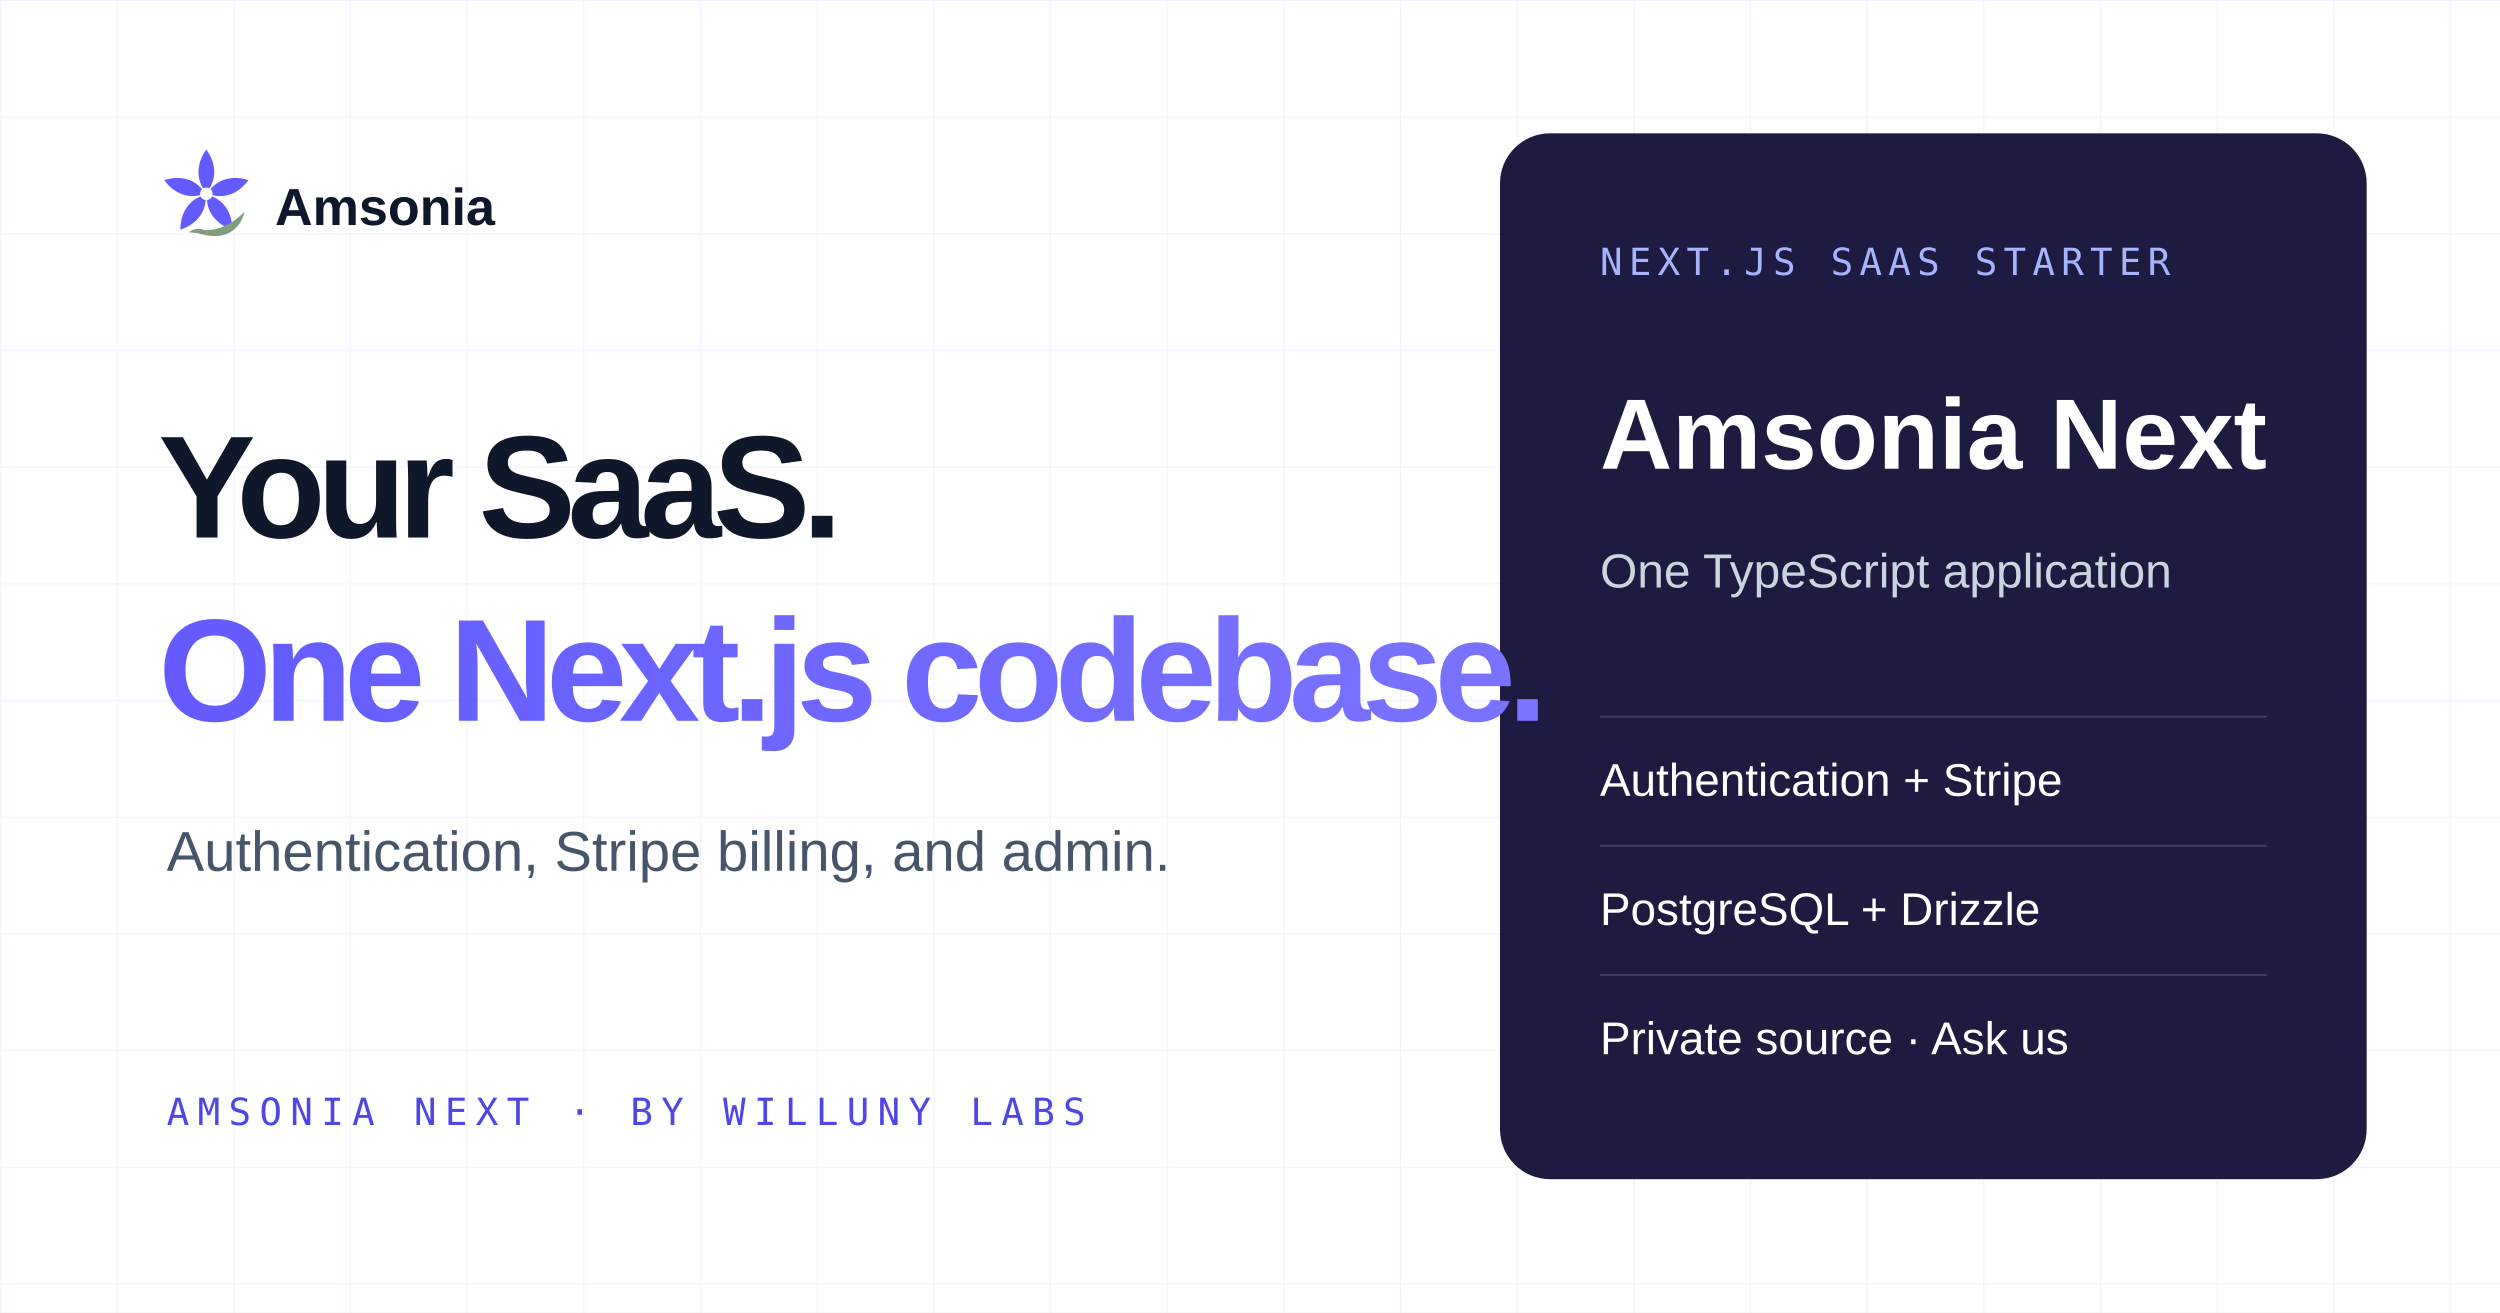
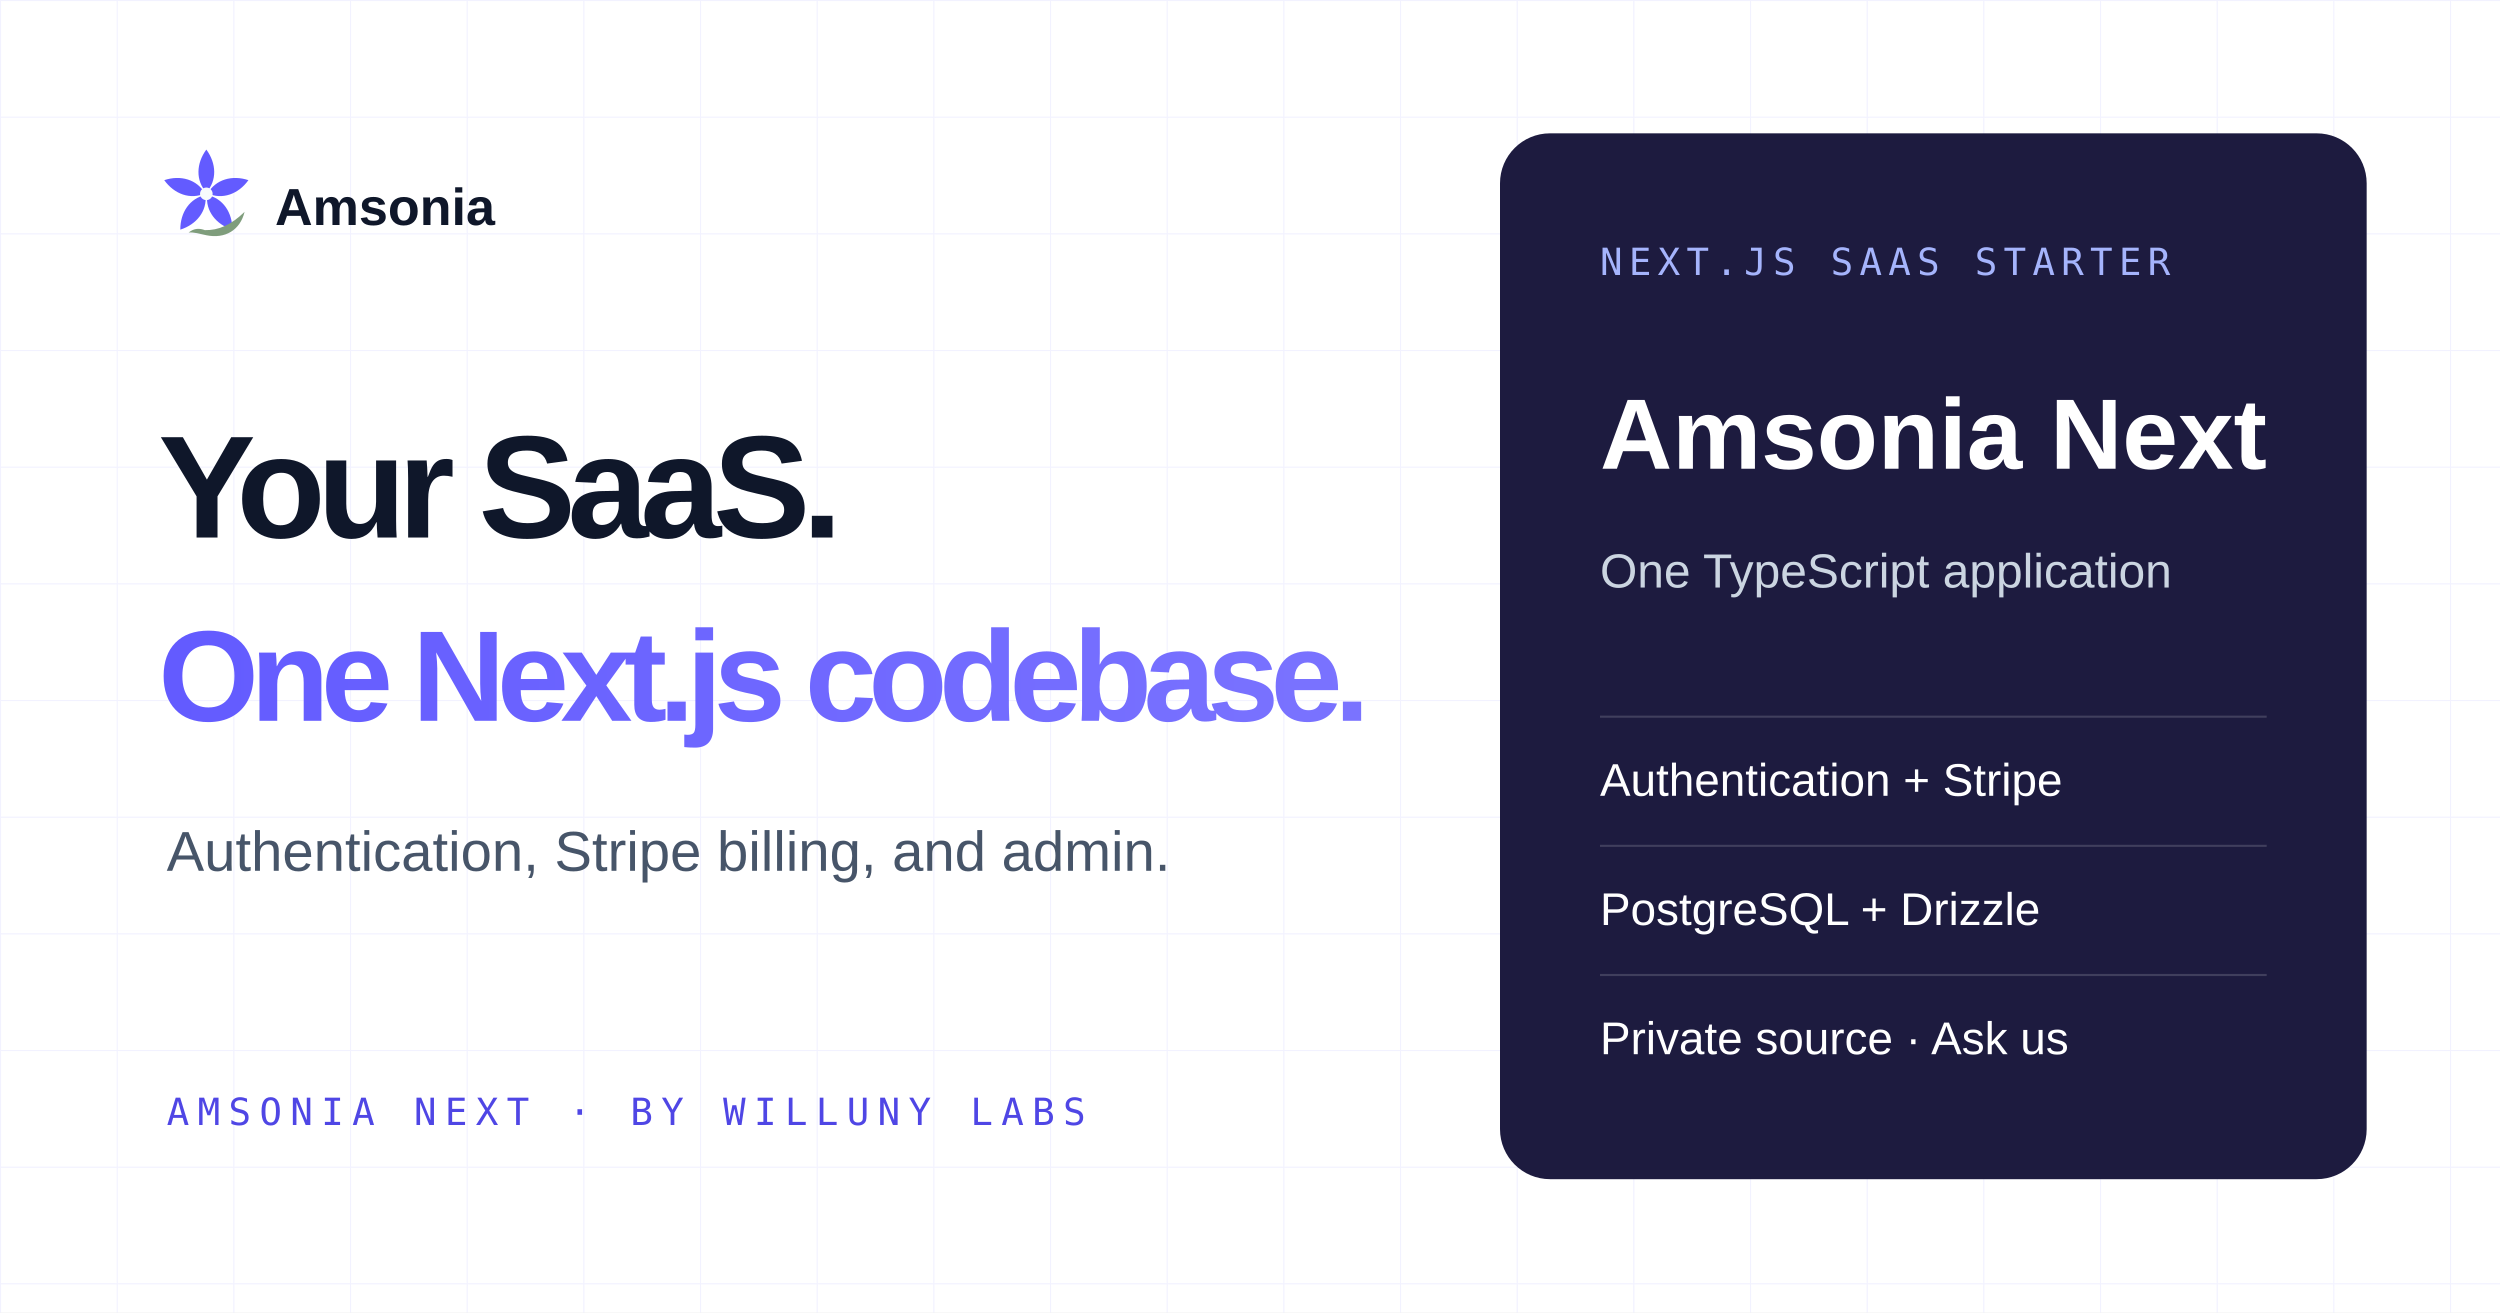
<svg xmlns="http://www.w3.org/2000/svg" width="1200" height="630" viewBox="0 0 1200 630" role="img" aria-label="Amsonia — Next.js SaaS Starter">
  <defs>
    <linearGradient id="brand" x1="0" y1="0" x2="1" y2="0">
      <stop offset="0" stop-color="#635bff" />
      <stop offset="1" stop-color="#7a73ff" />
    </linearGradient>
    <pattern id="grid" width="56" height="56" patternUnits="userSpaceOnUse">
      <path d="M56 0H0V56" fill="none" stroke="#635bff" stroke-opacity=".08" />
    </pattern>
  </defs>
  <rect width="1200" height="630" fill="#ffffff" />
  <rect width="1200" height="630" fill="url(#grid)" />
  <rect x="720" y="64" width="416" height="502" rx="24" fill="#1d1b3f" />
  <g transform="translate(76 70) scale(.72)">
    <g fill="#635bff">
      <path d="M32 31C24.8 23.2 25.2 11.7 32 2.5C38.8 11.7 39.2 23.2 32 31Z" />
      <path d="M32 31C24.8 23.2 25.2 11.7 32 2.5C38.8 11.7 39.2 23.2 32 31Z" transform="rotate(72 32 32)" />
      <path d="M32 31C24.8 23.2 25.2 11.7 32 2.5C38.8 11.7 39.2 23.2 32 31Z" transform="rotate(144 32 32)" />
      <path d="M32 31C24.8 23.2 25.2 11.7 32 2.5C38.8 11.7 39.2 23.2 32 31Z" transform="rotate(216 32 32)" />
      <path d="M32 31C24.8 23.2 25.2 11.7 32 2.5C38.8 11.7 39.2 23.2 32 31Z" transform="rotate(288 32 32)" />
    </g>
    <path d="M31 56.2C40.2 56.4 48.6 52.7 57.5 44C54.6 56.2 44.5 62.2 32 59.6C27.4 58.6 23.8 57.5 20.2 57.8C23.9 54.8 27.5 54.9 31 56.2Z" fill="#7f9d7c" />
    <circle cx="32" cy="32" r="4.2" fill="#f8fafc" />
  </g>
  <text x="132" y="108" fill="#0f172a" font-family="Arial, sans-serif" font-size="25" font-weight="700">Amsonia</text>
  <text x="76" y="258" fill="#0f172a" font-family="Arial, sans-serif" font-size="70" font-weight="700" letter-spacing="-4">Your SaaS.</text>
-   <text x="76" y="346" fill="url(#brand)" font-family="Arial, sans-serif" font-size="70" font-weight="700" letter-spacing="-4">One Next.js codebase.</text>
+   <text x="76" y="346" fill="url(#brand)" font-family="Arial, sans-serif" font-size="62" font-weight="700" letter-spacing="-4">One Next.js codebase.</text>
  <text x="80" y="418" fill="#475569" font-family="Arial, sans-serif" font-size="27">Authentication, Stripe billing, and admin.</text>
  <text x="80" y="540" fill="#4f46e5" font-family="monospace" font-size="18" letter-spacing="4">AMSONIA NEXT · BY WILLUNY LABS</text>
  <text x="768" y="132" fill="#a5b4fc" font-family="monospace" font-size="18" letter-spacing="3">NEXT.JS SAAS STARTER</text>
  <text x="768" y="225" fill="#ffffff" font-family="Arial, sans-serif" font-size="48" font-weight="700">Amsonia Next</text>
  <text x="768" y="282" fill="#cbd5e1" font-family="Arial, sans-serif" font-size="23">One TypeScript application</text>
  <path d="M768 344H1088M768 406H1088M768 468H1088" stroke="#ffffff" stroke-opacity=".16" />
  <text x="768" y="382" fill="#ffffff" font-family="Arial, sans-serif" font-size="22">Authentication + Stripe</text>
  <text x="768" y="444" fill="#ffffff" font-family="Arial, sans-serif" font-size="22">PostgreSQL + Drizzle</text>
  <text x="768" y="506" fill="#ffffff" font-family="Arial, sans-serif" font-size="22">Private source · Ask us</text>
</svg>
